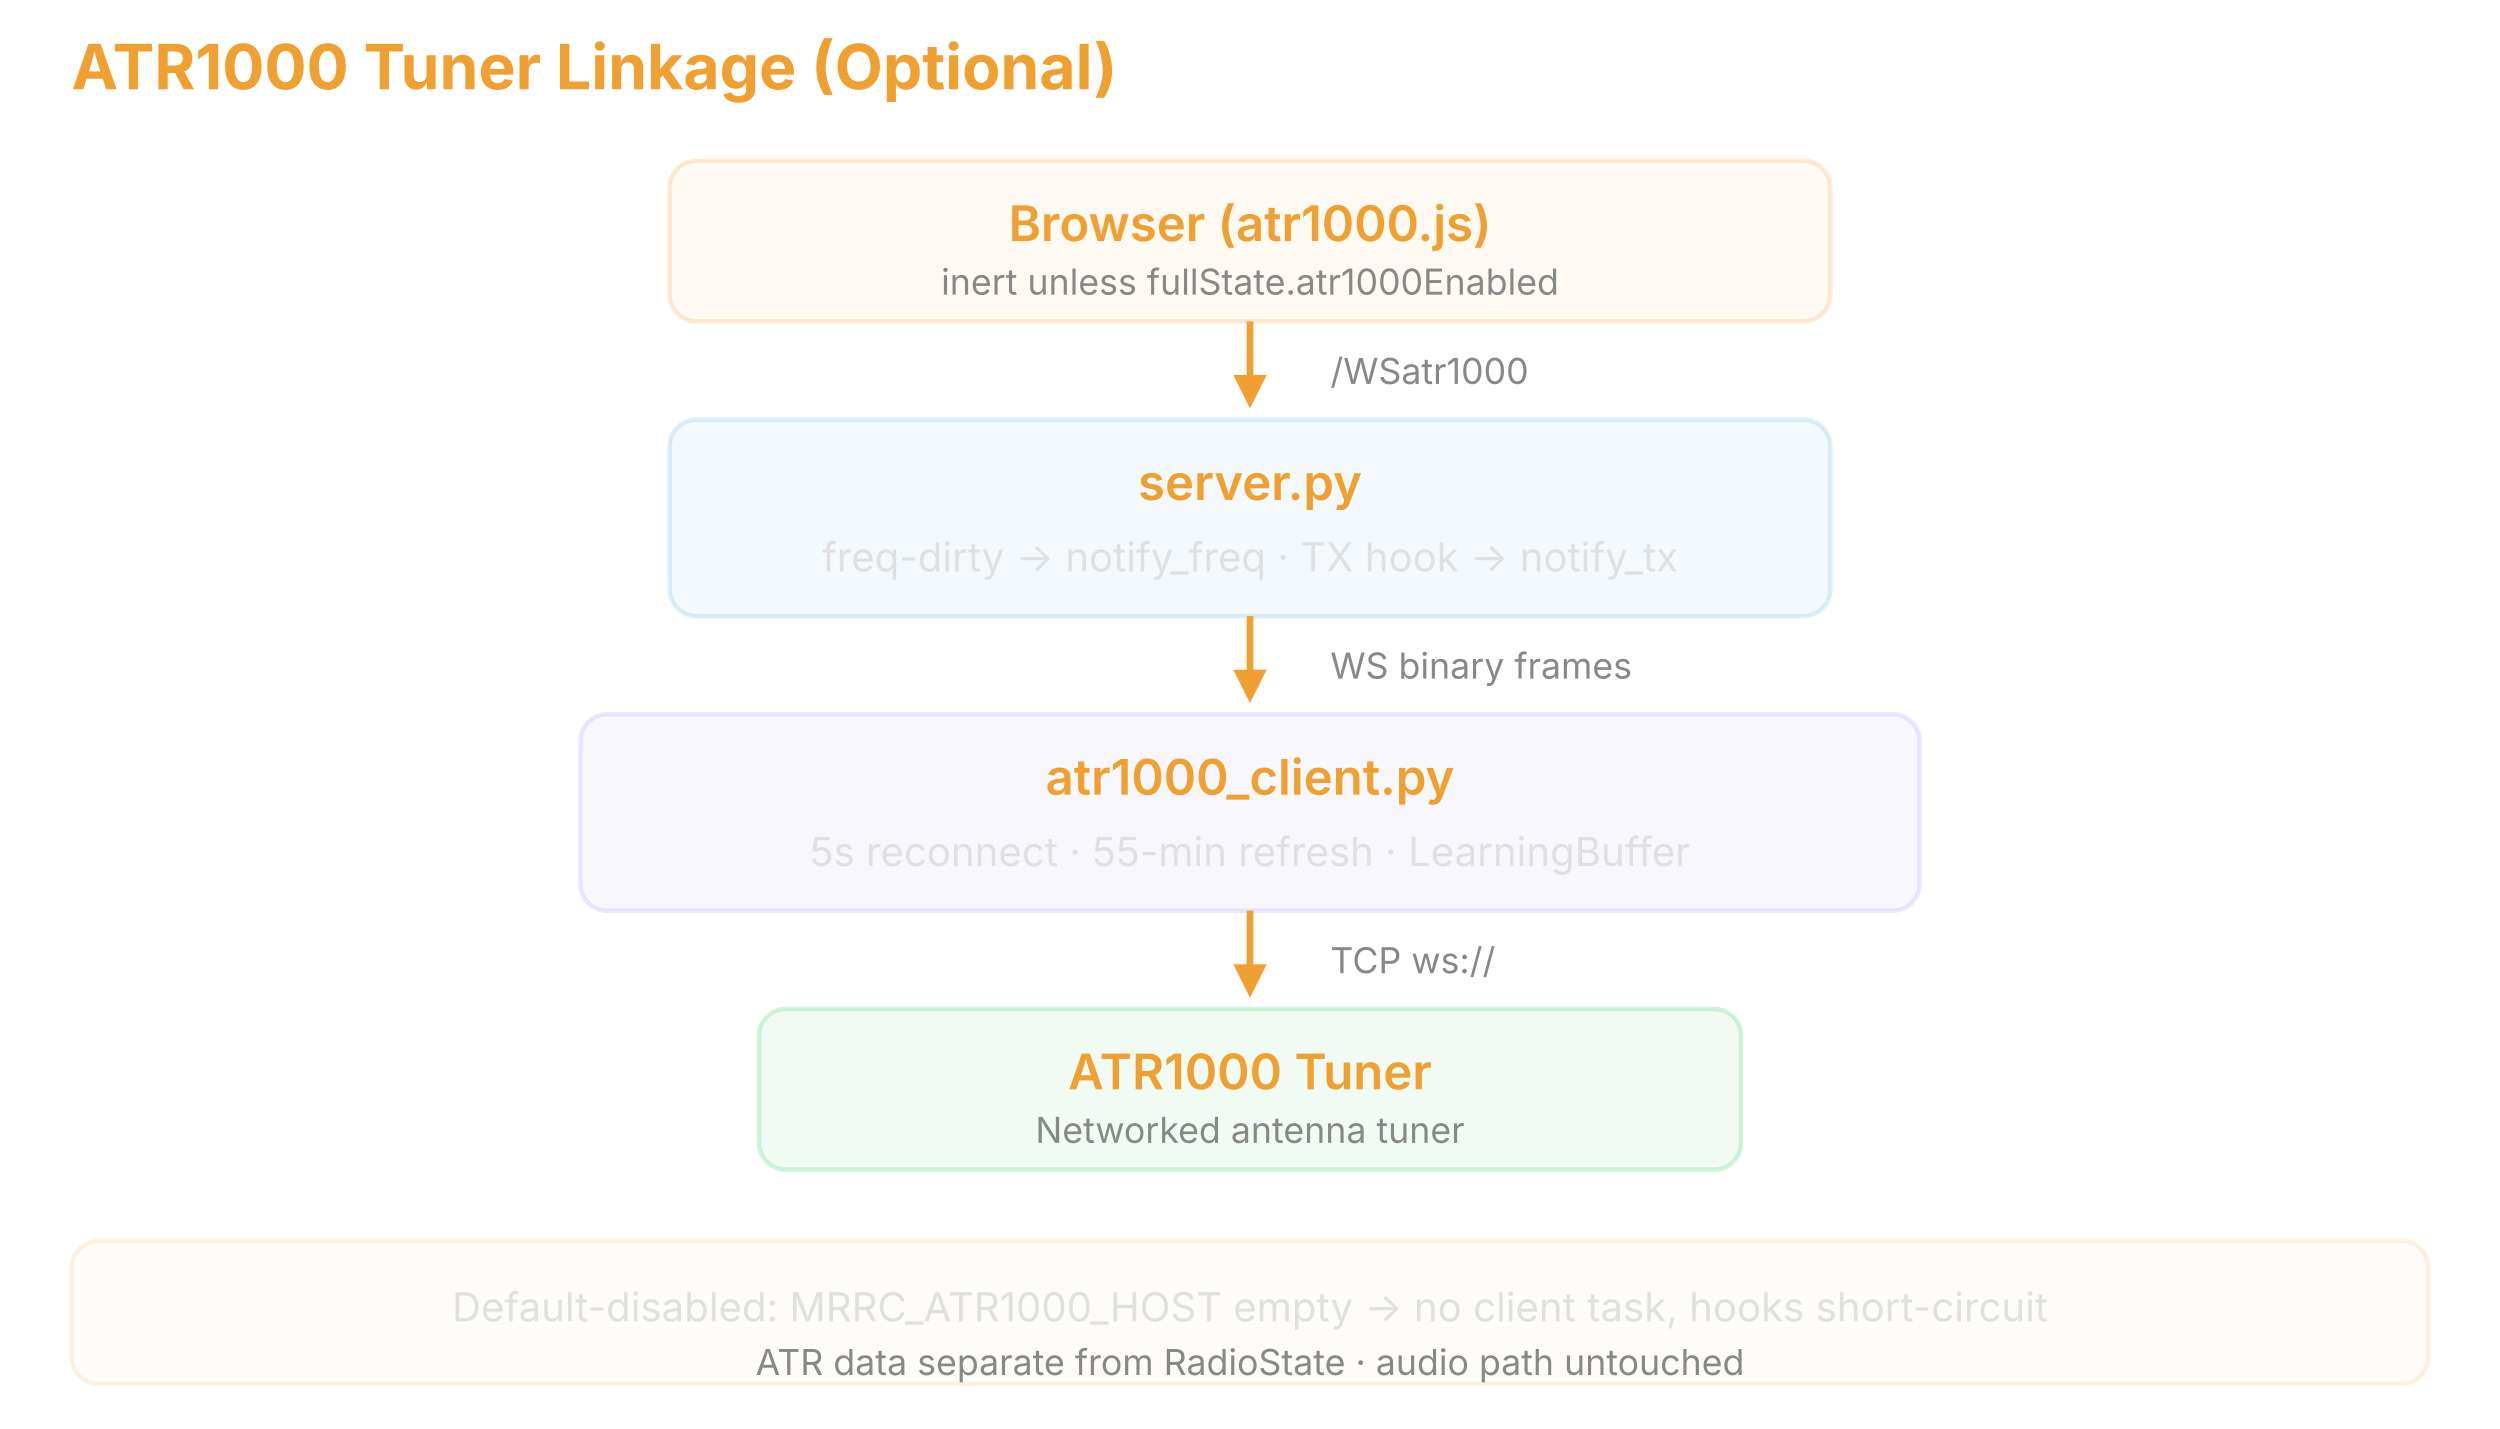
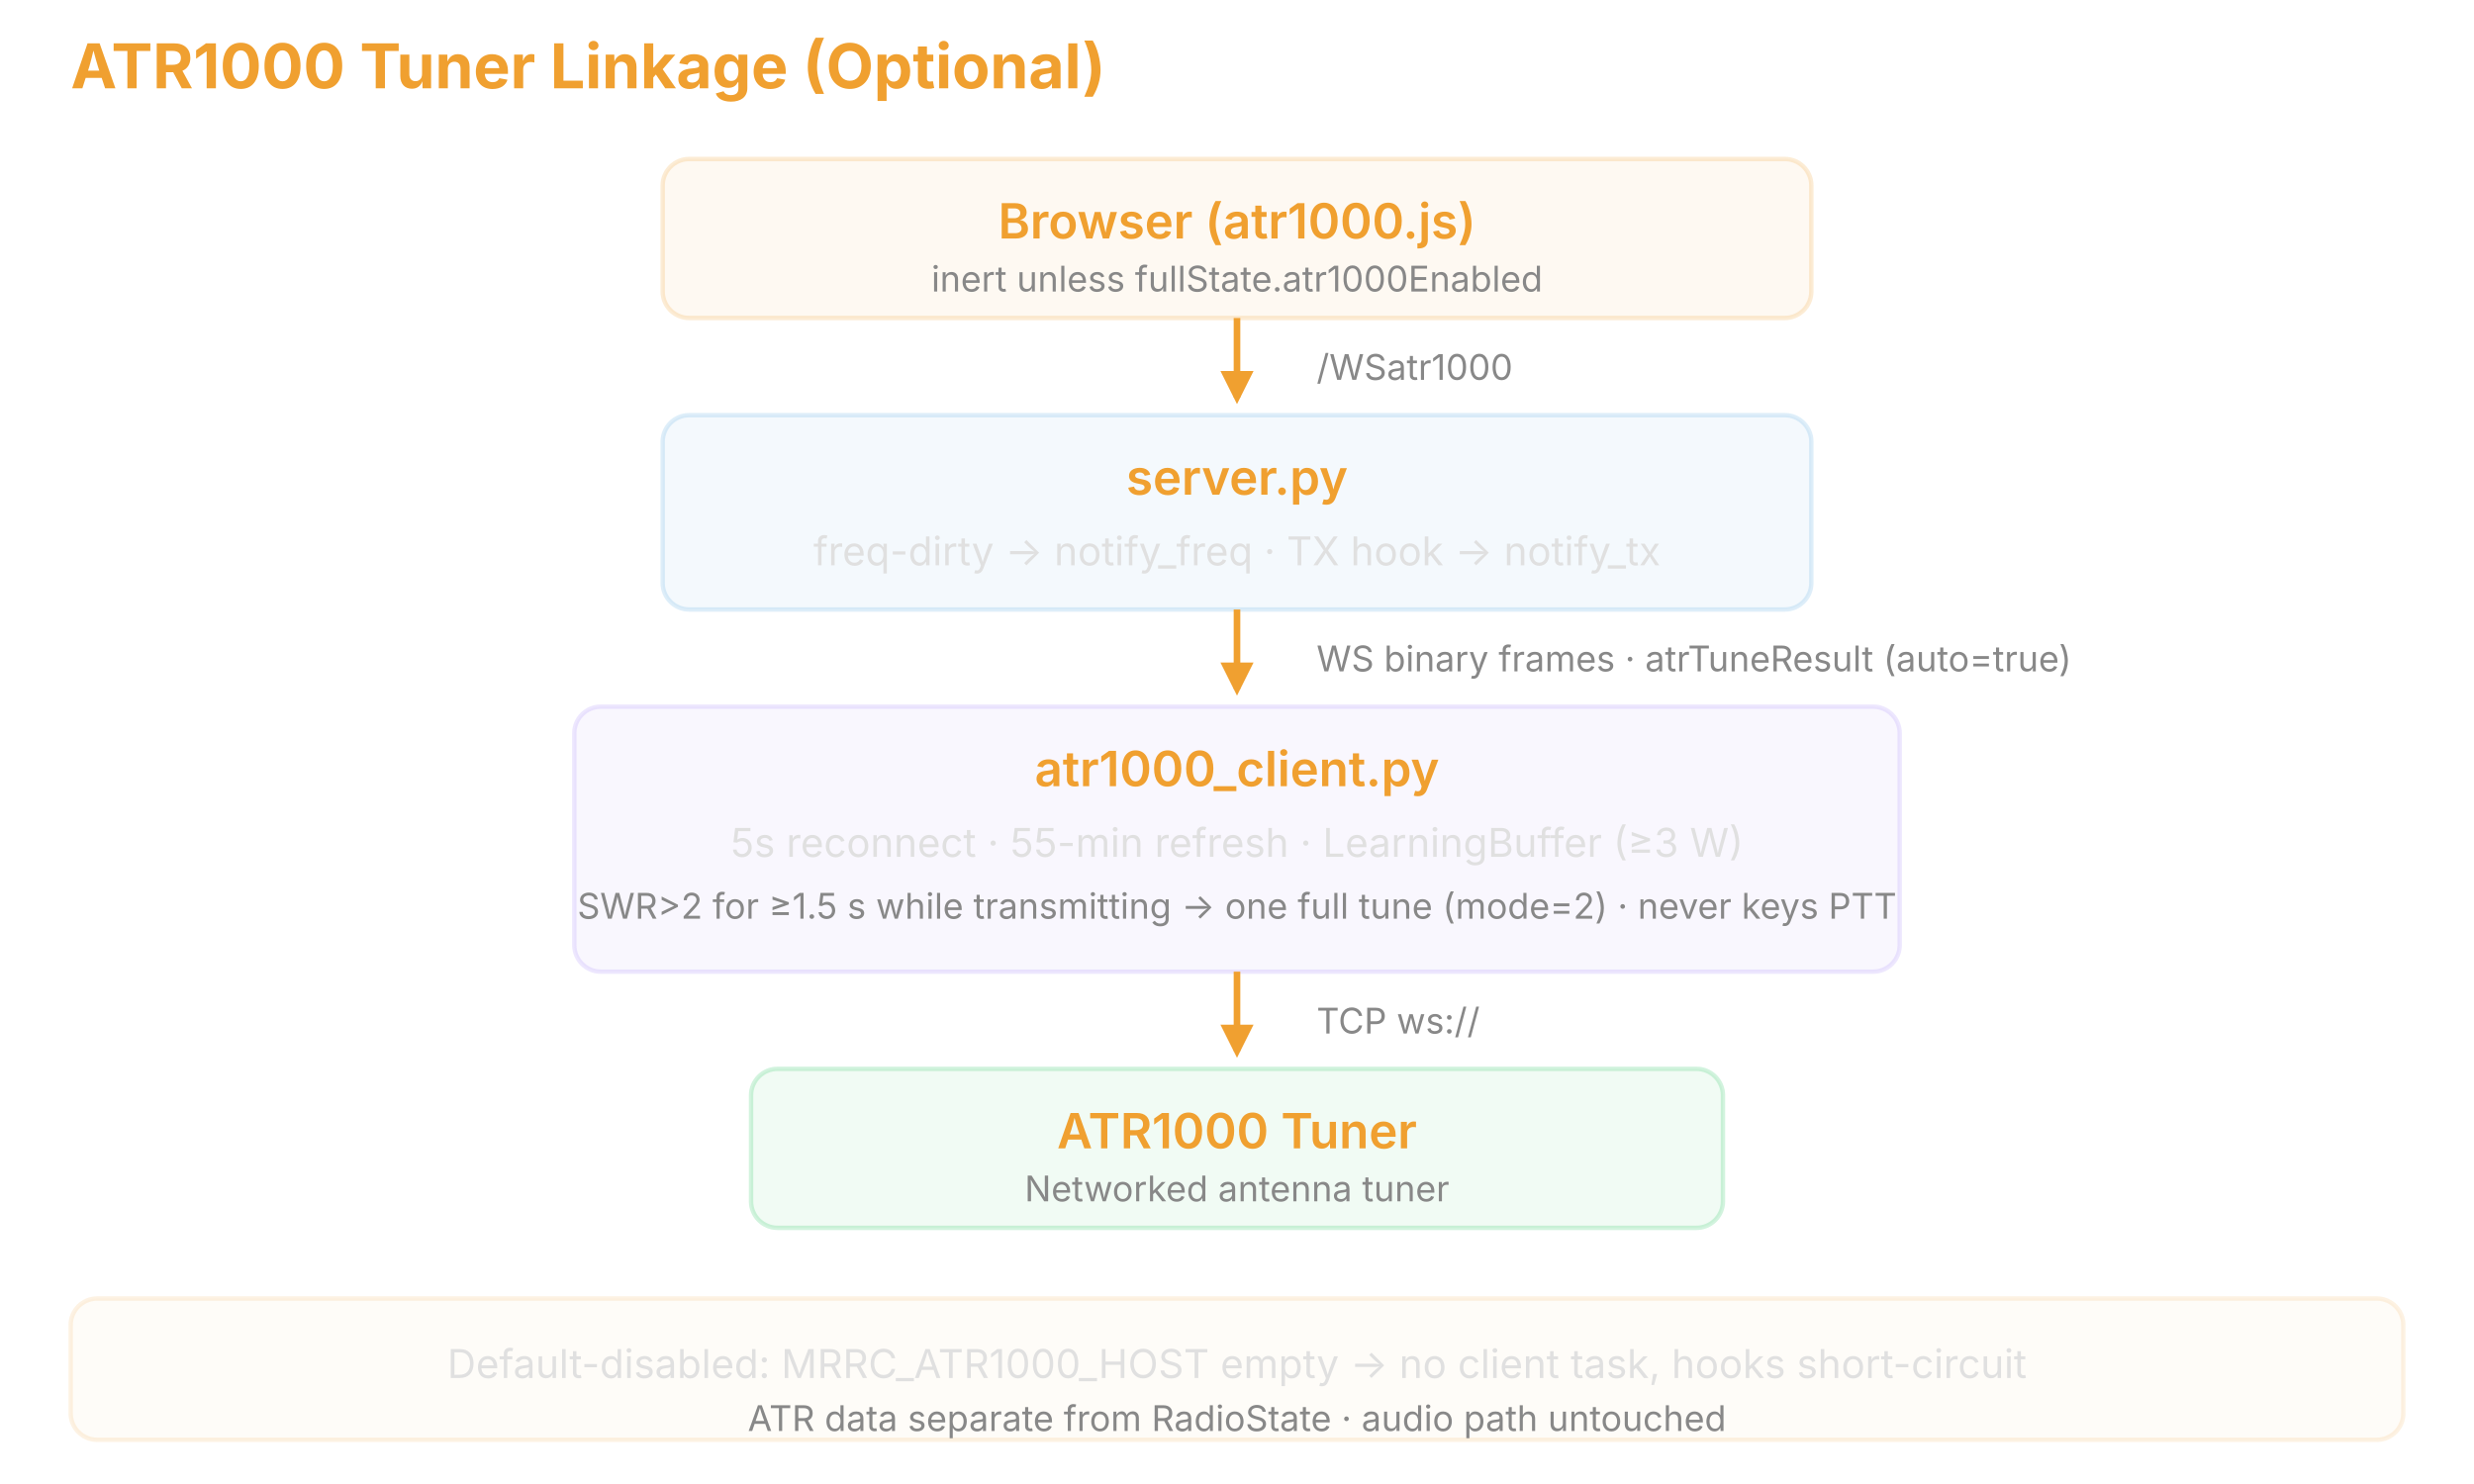
- <svg xmlns="http://www.w3.org/2000/svg" viewBox="0 0 560 320">
+ <svg xmlns="http://www.w3.org/2000/svg" viewBox="0 0 560 336">
  <defs>
    <marker id="ar" viewBox="0 0 10 10" refX="8" refY="5" markerWidth="5" markerHeight="5" orient="auto">
      <path d="M0,0 L10,5 L0,10 Z" fill="#f0a030" />
    </marker>
  </defs>
  <style>text{font-family:Inter,-apple-system,sans-serif}.h{fill:#f0a030;font-size:11px;font-weight:600}.t{fill:#e0e0e0;font-size:9px}.m{fill:#888;font-size:8px}</style>
  <text x="16" y="20" fill="#f0a030" font-size="14" font-weight="700">ATR1000 Tuner Linkage (Optional)</text>
  <rect x="150" y="36" width="260" height="36" rx="6" fill="#f0a03010" stroke="#f0a03033" />
  <text x="280" y="54" text-anchor="middle" class="h">Browser (atr1000.js)</text>
  <text x="280" y="66" text-anchor="middle" class="m">inert unless fullState.atr1000Enabled</text>
  <line x1="280" y1="72" x2="280" y2="90" stroke="#f0a030" stroke-width="1.5" marker-end="url(#ar)" />
  <text x="298" y="86" class="m">/WSatr1000</text>
  <rect x="150" y="94" width="260" height="44" rx="6" fill="#5dade210" stroke="#5dade233" />
  <text x="280" y="112" text-anchor="middle" class="h">server.py</text>
  <text x="280" y="128" text-anchor="middle" class="t">freq-dirty → notify_freq · TX hook → notify_tx</text>
  <line x1="280" y1="138" x2="280" y2="156" stroke="#f0a030" stroke-width="1.5" marker-end="url(#ar)" />
-   <text x="298" y="152" class="m">WS binary frames</text>
-   <rect x="130" y="160" width="300" height="44" rx="6" fill="#a78bfa10" stroke="#a78bfa33" />
+   <text x="298" y="152" class="m">WS binary frames · atrTuneResult (auto=true)</text>
+   <rect x="130" y="160" width="300" height="60" rx="6" fill="#a78bfa10" stroke="#a78bfa33" />
  <text x="280" y="178" text-anchor="middle" class="h">atr1000_client.py</text>
-   <text x="280" y="194" text-anchor="middle" class="t">5s reconnect · 55-min refresh · LearningBuffer</text>
-   <line x1="280" y1="204" x2="280" y2="222" stroke="#f0a030" stroke-width="1.5" marker-end="url(#ar)" />
-   <text x="298" y="218" class="m">TCP ws://</text>
-   <rect x="170" y="226" width="220" height="36" rx="6" fill="#22c55e10" stroke="#22c55e33" />
-   <text x="280" y="244" text-anchor="middle" class="h">ATR1000 Tuner</text>
-   <text x="280" y="256" text-anchor="middle" class="m">Networked antenna tuner</text>
-   <rect x="16" y="278" width="528" height="32" rx="6" fill="#f0a03008" stroke="#f0a03022" />
-   <text x="280" y="296" text-anchor="middle" class="t">Default-disabled: MRRC_ATR1000_HOST empty → no client task, hooks short-circuit</text>
-   <text x="280" y="308" text-anchor="middle" class="m">ATR data separate from RadioState · audio path untouched</text>
+   <text x="280" y="194" text-anchor="middle" class="t">5s reconnect · 55-min refresh · LearningBuffer (≥3 W)</text>
+   <text x="280" y="208" text-anchor="middle" class="m">SWR&gt;2 for ≥1.5 s while transmitting → one full tune (mode=2) · never keys PTT</text>
+   <line x1="280" y1="220" x2="280" y2="238" stroke="#f0a030" stroke-width="1.5" marker-end="url(#ar)" />
+   <text x="298" y="234" class="m">TCP ws://</text>
+   <rect x="170" y="242" width="220" height="36" rx="6" fill="#22c55e10" stroke="#22c55e33" />
+   <text x="280" y="260" text-anchor="middle" class="h">ATR1000 Tuner</text>
+   <text x="280" y="272" text-anchor="middle" class="m">Networked antenna tuner</text>
+   <rect x="16" y="294" width="528" height="32" rx="6" fill="#f0a03008" stroke="#f0a03022" />
+   <text x="280" y="312" text-anchor="middle" class="t">Default-disabled: MRRC_ATR1000_HOST empty → no client task, hooks short-circuit</text>
+   <text x="280" y="324" text-anchor="middle" class="m">ATR data separate from RadioState · audio path untouched</text>
</svg>
